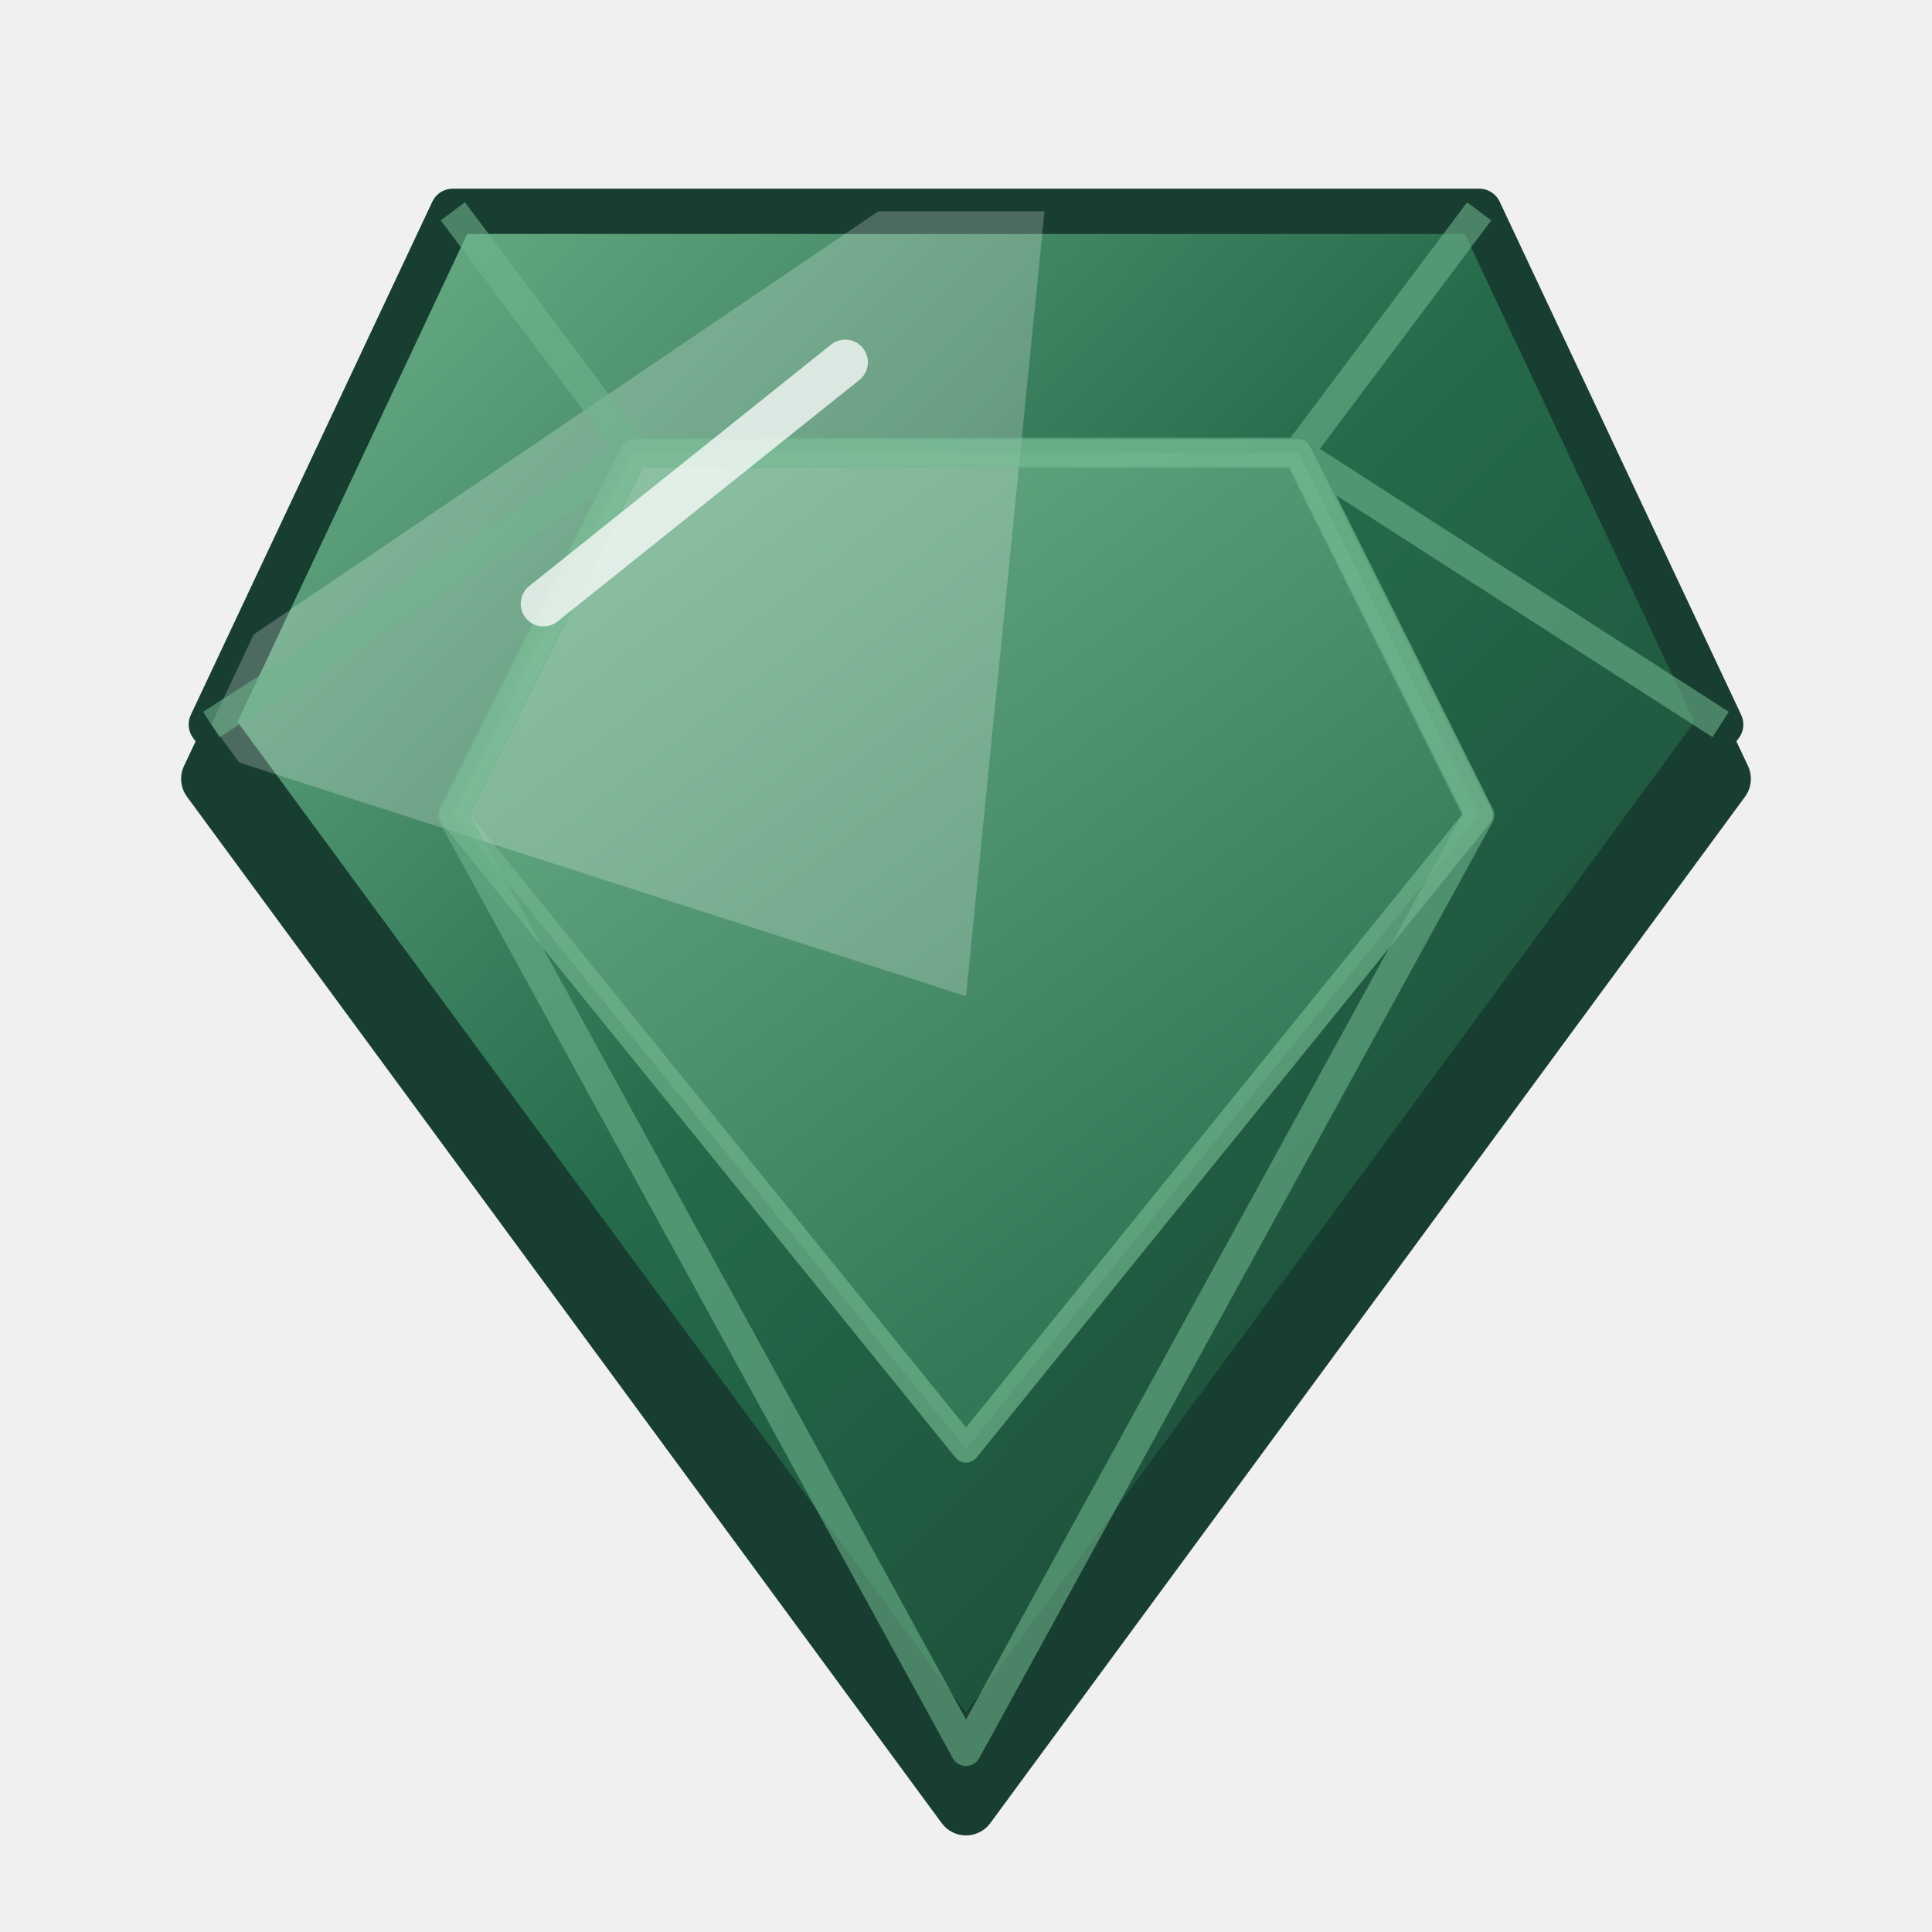
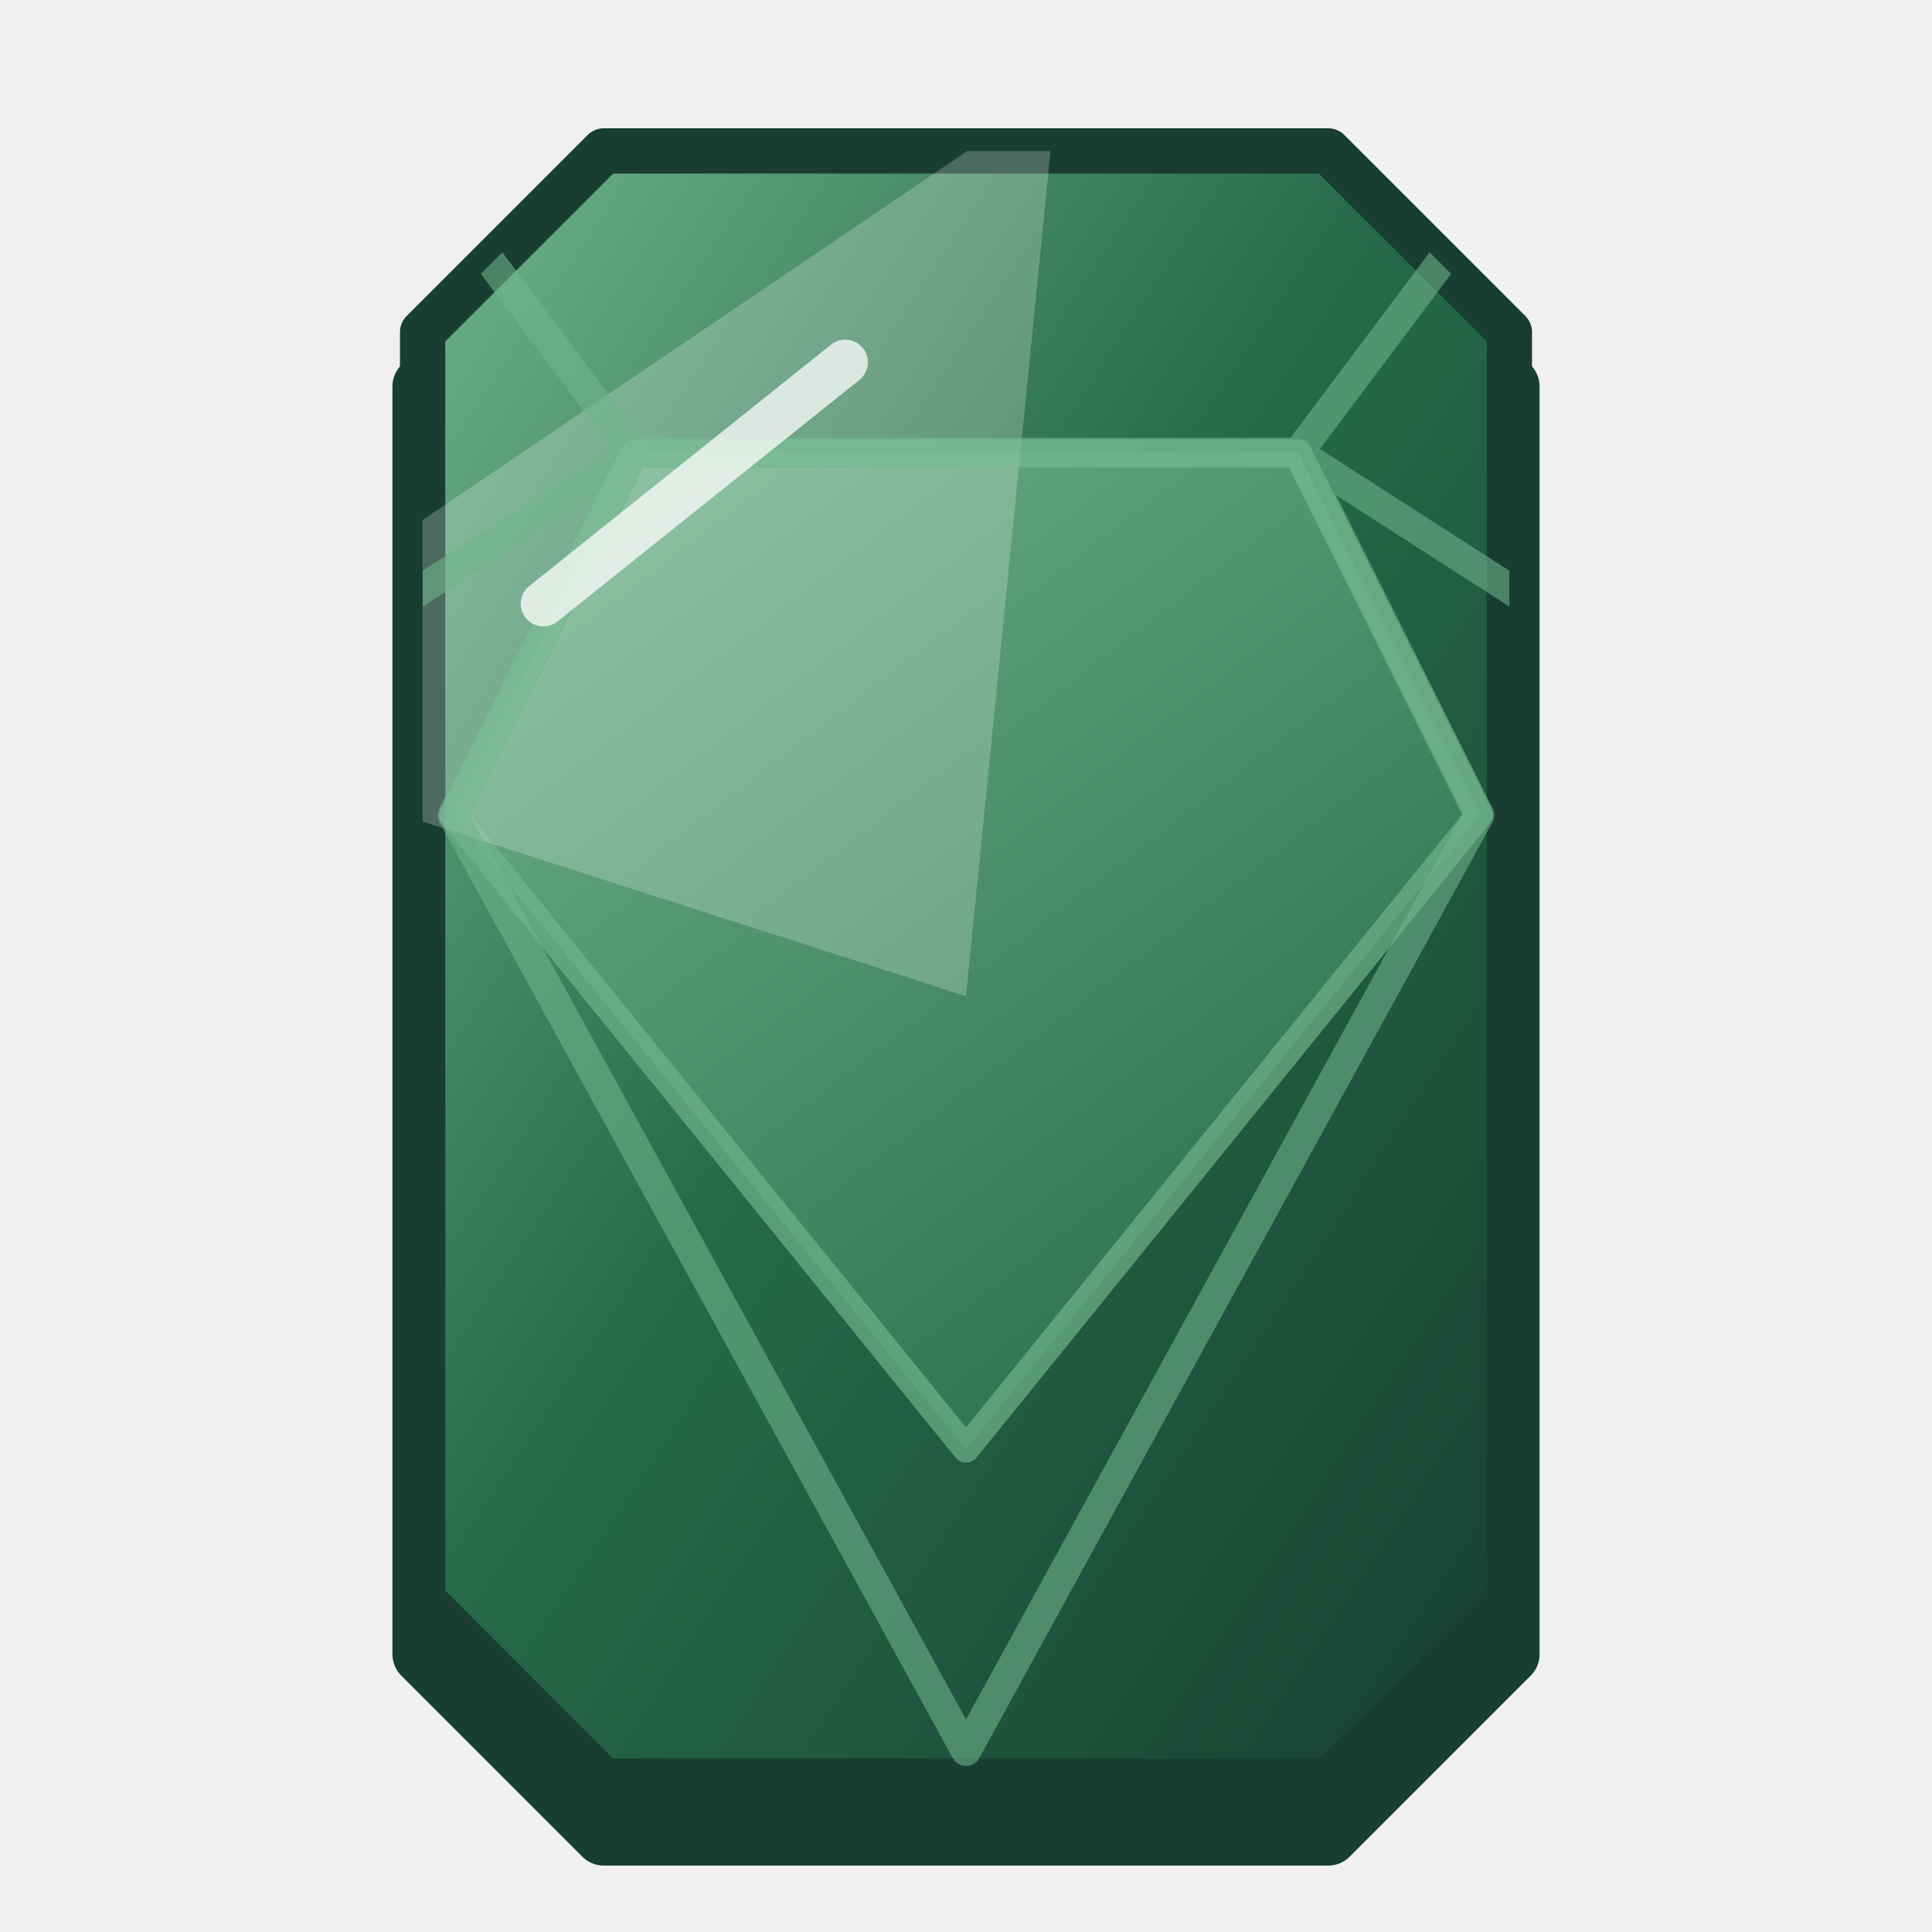
<svg xmlns="http://www.w3.org/2000/svg" viewBox="0 0 64 64" width="64" height="64">
  <defs>
    <linearGradient id="body" x1="0" y1="0" x2="1" y2="1">
      <stop stop-color="#71b58d" />
      <stop offset=".45" stop-color="#266b4b" />
      <stop offset="1" stop-color="#173e30" />
    </linearGradient>
    <linearGradient id="table" x1="0" y1="0" x2=".8" y2="1">
      <stop stop-color="#71b58d" />
      <stop offset="1" stop-color="#266b4b" />
    </linearGradient>
    <clipPath id="shape">
-       <path d="M15 7h34l8 17-25 34L7 24Z" />
+       <path d="M20 5H44L50 11V53L44 59H20L14 53V11Z" />
    </clipPath>
  </defs>
-   <path d="M15 7h34l8 17-25 34L7 24Z" transform="translate(0 1.8)" fill="#173e30" stroke="#173e30" stroke-width="2" stroke-linejoin="round" />
-   <path d="M15 7h34l8 17-25 34L7 24Z" fill="url(#body)" stroke="#173e30" stroke-width="1.5" stroke-linejoin="round" />
-   <path d="M21 15h22l6 12-17 21-17-21Z" fill="url(#table)" stroke="#71b58d" stroke-opacity=".68" stroke-width=".9" stroke-linejoin="round" />
-   <path d="M4 24 35 3 32 33Z" fill="white" opacity=".23" clip-path="url(#shape)" />
-   <path d="M15 7l6 8h22l6-8M7 24l14-9-6 12 17 31 17-31-6-12 14 9" fill="none" stroke="#71b58d" stroke-opacity=".58" stroke-width="1" stroke-linejoin="round" />
-   <path d="M18 20 28 12" fill="none" stroke="#fff" stroke-opacity=".75" stroke-width="1.5" stroke-linecap="round" clip-path="url(#shape)" />
+   <path d="M20 5H44L50 11V53L44 59H20L14 53V11Z" transform="translate(0 1.8)" fill="#173e30" stroke="#173e30" stroke-width="2" stroke-linejoin="round" />
+   <path d="M20 5H44L50 11V53L44 59H20L14 53V11Z" fill="url(#body)" stroke="#173e30" stroke-width="1.5" stroke-linejoin="round" />
+   <g clip-path="url(#shape)">
+     <path d="M21 15h22l6 12-17 21-17-21Z" fill="url(#table)" stroke="#71b58d" stroke-opacity=".68" stroke-width=".9" stroke-linejoin="round" />
+     <path d="M4 24 35 3 32 33Z" fill="white" opacity=".23" clip-path="url(#shape)" />
+     <path d="M15 7l6 8h22l6-8M7 24l14-9-6 12 17 31 17-31-6-12 14 9" fill="none" stroke="#71b58d" stroke-opacity=".58" stroke-width="1" stroke-linejoin="round" />
+     <path d="M18 20 28 12" fill="none" stroke="#fff" stroke-opacity=".75" stroke-width="1.5" stroke-linecap="round" clip-path="url(#shape)" />
+   </g>
</svg>
